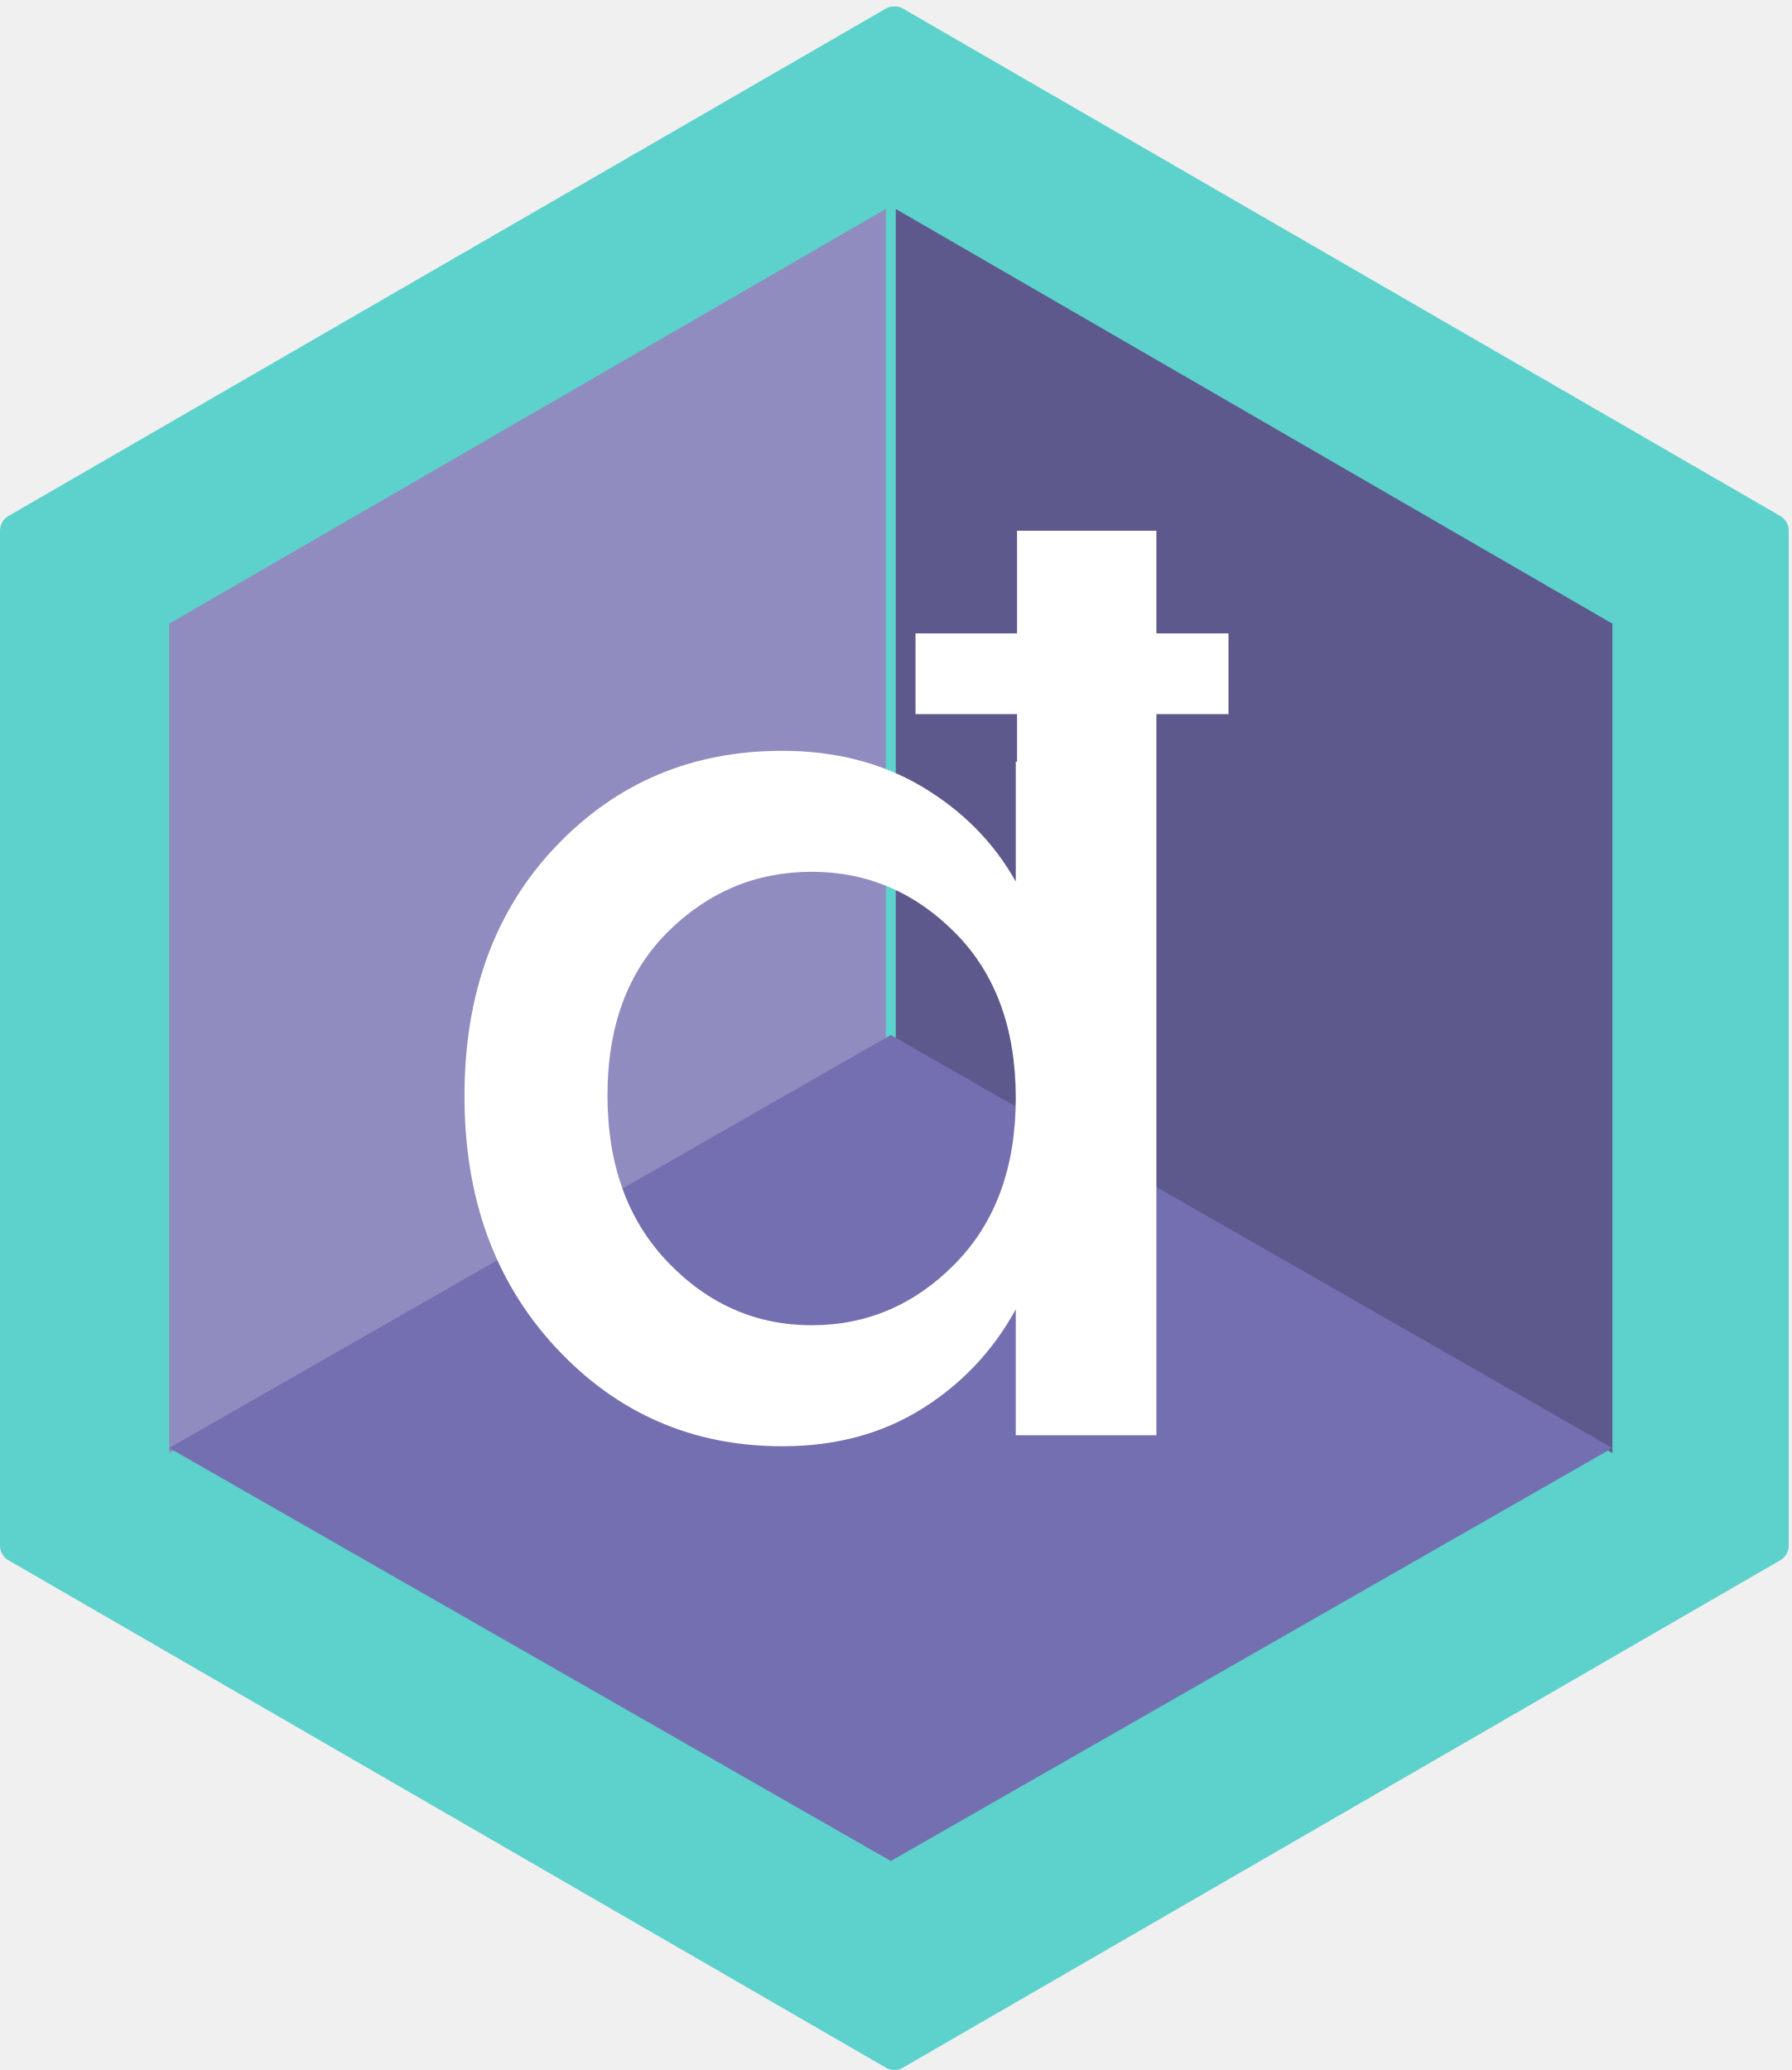
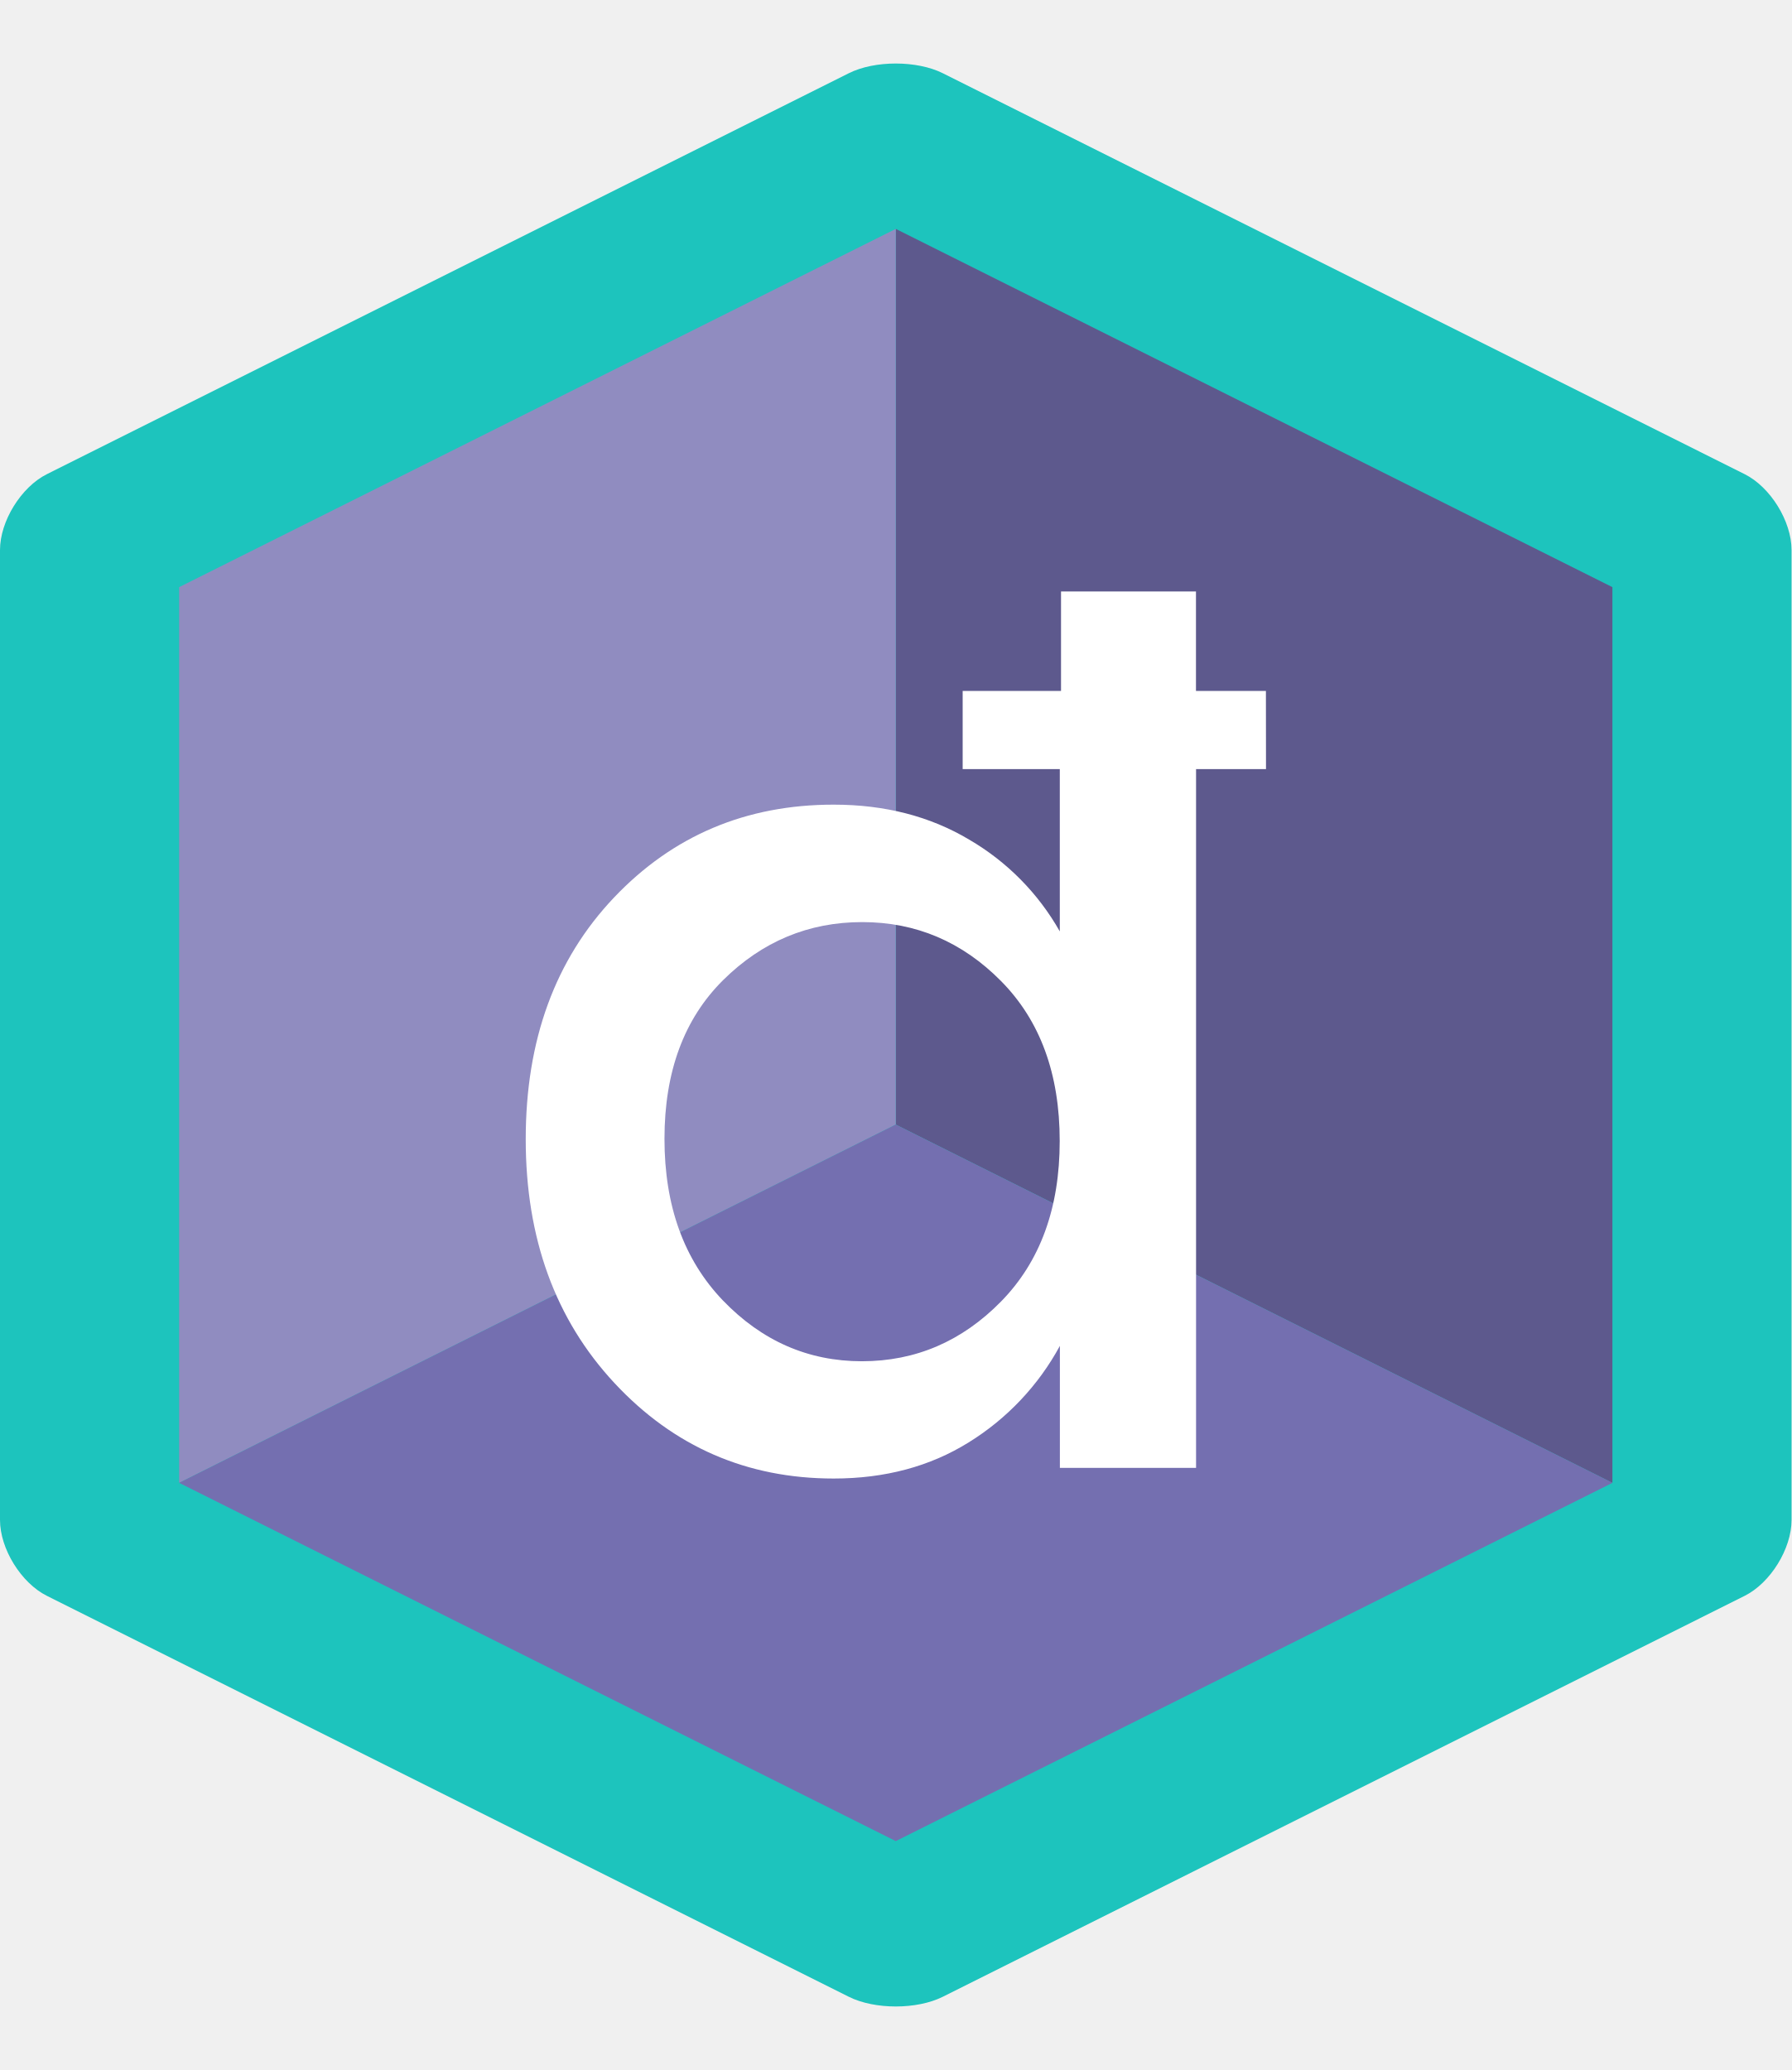
- <svg xmlns="http://www.w3.org/2000/svg" xmlns:xlink="http://www.w3.org/1999/xlink" width="45px" height="52px" viewBox="0 0 45 52" version="1.1">
+ <svg xmlns="http://www.w3.org/2000/svg" width="45px" height="52px" viewBox="0 0 409.82 444.5">
  <defs>
-     <polygon id="path-1" points="0 0.157 44.929 0.157 44.929 52 0 52" />
+     <style>
+             .token-logo-1{fill:#1dc4bd;}.token-logo-2{fill:#5d598d;}.token-logo-3{fill:#908cc0;}.token-logo-4{fill:#746fb0;}.token-logo-5{fill:#fff;}
+         </style>
  </defs>
-   <g id="Dala.org-1440-Desktop" stroke="none" stroke-width="1" fill="none" fill-rule="evenodd" transform="translate(-45, -13)">
-     <g id="dalaHexagon" transform="translate(45, 13)">
-       <g id="Page-1-Copy-18">
-         <g id="Group-3" opacity="0.692">
-           <mask id="mask-2" fill="white">
-             <use xlink:href="#path-1" />
-           </mask>
-           <g id="Clip-2" />
-           <path d="M22.255,0.213 L0.209,12.964 C0.08,13.039 -0,13.178 -0,13.328 L-0,38.83 C-0,38.979 0.08,39.118 0.209,39.193 L22.255,51.944 C22.385,52.019 22.544,52.019 22.674,51.944 L44.72,39.193 C44.849,39.118 44.929,38.979 44.929,38.83 L44.929,13.328 C44.929,13.178 44.849,13.039 44.72,12.964 L22.674,0.213 C22.544,0.138 22.385,0.138 22.255,0.213" id="Fill-1" fill="#1DC4BD" mask="url(#mask-2)" />
-         </g>
-         <polygon id="Fill-4" fill="#908CC0" points="4.25 15.667 4.25 36.5 22.25 26.083 22.25 5.25" />
-         <polygon id="Fill-5" fill="#5D598D" points="40.5 15.667 40.5 36.5 22.5 26.083 22.5 5.25" />
-         <polygon id="Fill-6" fill="#746FB0" points="22.375 46.75 40.5 36.375 22.375 26 4.25 36.375" />
-       </g>
-       <path d="M23.995,31.741 C22.981,32.775 21.779,33.291 20.387,33.291 C18.994,33.291 17.792,32.765 16.779,31.711 C15.766,30.656 15.259,29.259 15.259,27.518 C15.259,25.78 15.766,24.408 16.779,23.405 C17.792,22.402 18.994,21.9 20.387,21.9 C21.779,21.9 22.981,22.412 23.995,23.436 C25.008,24.459 25.514,25.841 25.514,27.58 C25.514,29.32 25.008,30.707 23.995,31.741 Z M30.857,15.912 L29.046,15.912 L29.046,13.333 L25.546,13.333 L25.546,15.912 L22.996,15.912 L22.996,17.939 L25.546,17.939 L25.546,19.137 L25.514,19.137 L25.514,22.145 C24.962,21.163 24.179,20.37 23.166,19.766 C22.152,19.163 20.98,18.861 19.65,18.861 C17.377,18.861 15.479,19.664 13.954,21.271 C12.429,22.878 11.667,24.966 11.667,27.534 C11.667,30.103 12.434,32.212 13.969,33.86 C15.504,35.508 17.398,36.331 19.65,36.331 C20.98,36.331 22.147,36.02 23.15,35.395 C24.153,34.77 24.941,33.936 25.514,32.892 L25.514,36.055 L25.546,36.055 L29.046,36.055 L29.046,19.137 L29.046,17.939 L30.857,17.939 L30.857,15.912 Z" id="Fill-4" fill="#FFFFFF" />
+   <g id="Layer_2" data-name="Layer 2">
+     <g id="Layer_2-2" data-name="Layer 2">
+       <path class="token-logo-1" d="M215.65,2.21c-5.91-2.95-15.57-2.95-21.47,0L10.73,93.94C4.83,96.89,0,104.7,0,111.3V333.2c0,6.6,4.83,14.41,10.73,17.36l183.45,91.73c5.9,2.95,15.56,2.95,21.47,0l183.44-91.73c5.9-2.95,10.73-10.76,10.73-17.36V111.3c0-6.6-4.83-14.41-10.73-17.36Z" />
+       <polygon class="token-logo-2" points="204.91 37.83 368.84 119.79 368.84 324.71 204.91 242.74 204.91 37.83" />
+       <polygon class="token-logo-3" points="40.98 324.71 204.91 242.74 204.91 37.83 40.98 119.79 40.98 324.71" />
+       <polygon class="token-logo-4" points="204.91 406.67 40.98 324.71 204.91 242.74 368.84 324.71 204.91 406.67" />
+       <path class="token-logo-5" d="M289.58,143.54h-16V120.78H242.71v22.76h-22.5v17.88h22.22V172h0v26.55a56.48,56.48,0,0,0-20.73-21q-13.41-8-31-8-30.08,0-50.26,21.27t-20.18,55.27q0,34,20.32,55.81t50.12,21.82q17.61,0,30.89-8.27a59.07,59.07,0,0,0,20.86-22.08v27.91H273.6V161.42h16ZM229,283.21q-13.41,13.68-31.84,13.68t-31.83-13.95Q152,269,152,246t13.41-36.3q13.41-13.28,31.83-13.28T229,209.92q13.41,13.56,13.41,36.58T229,283.21Z" />
    </g>
  </g>
</svg>
